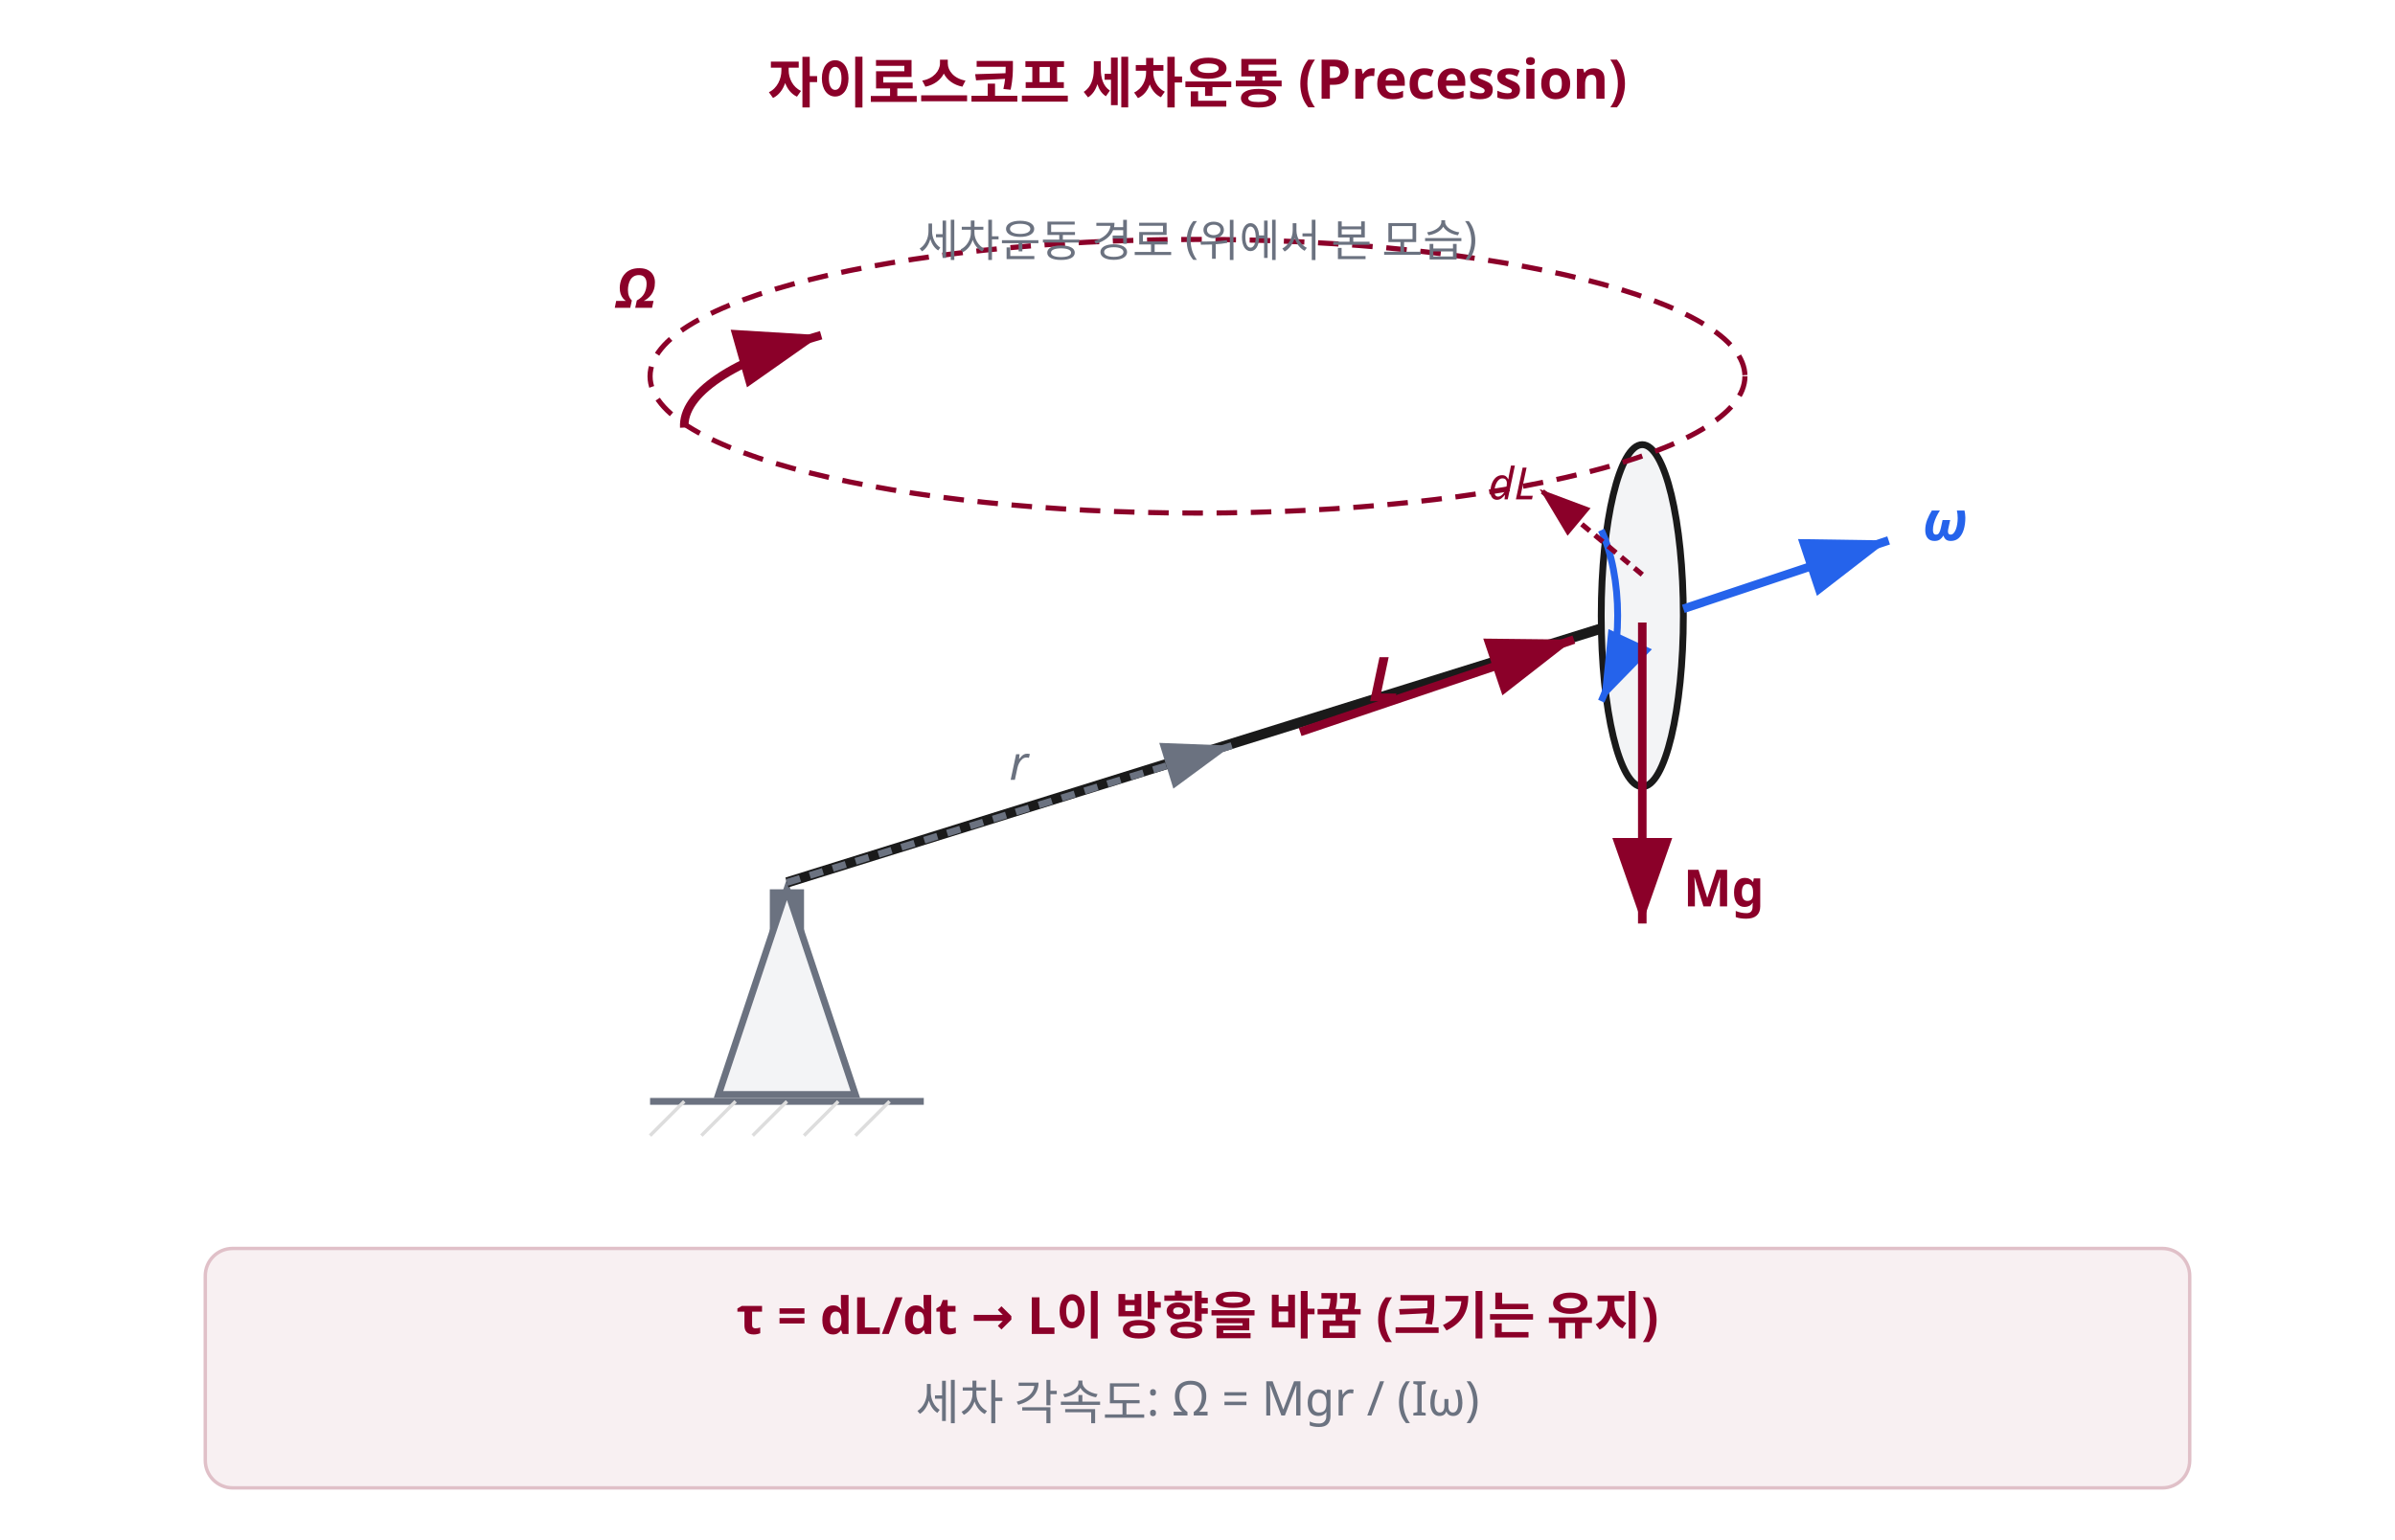
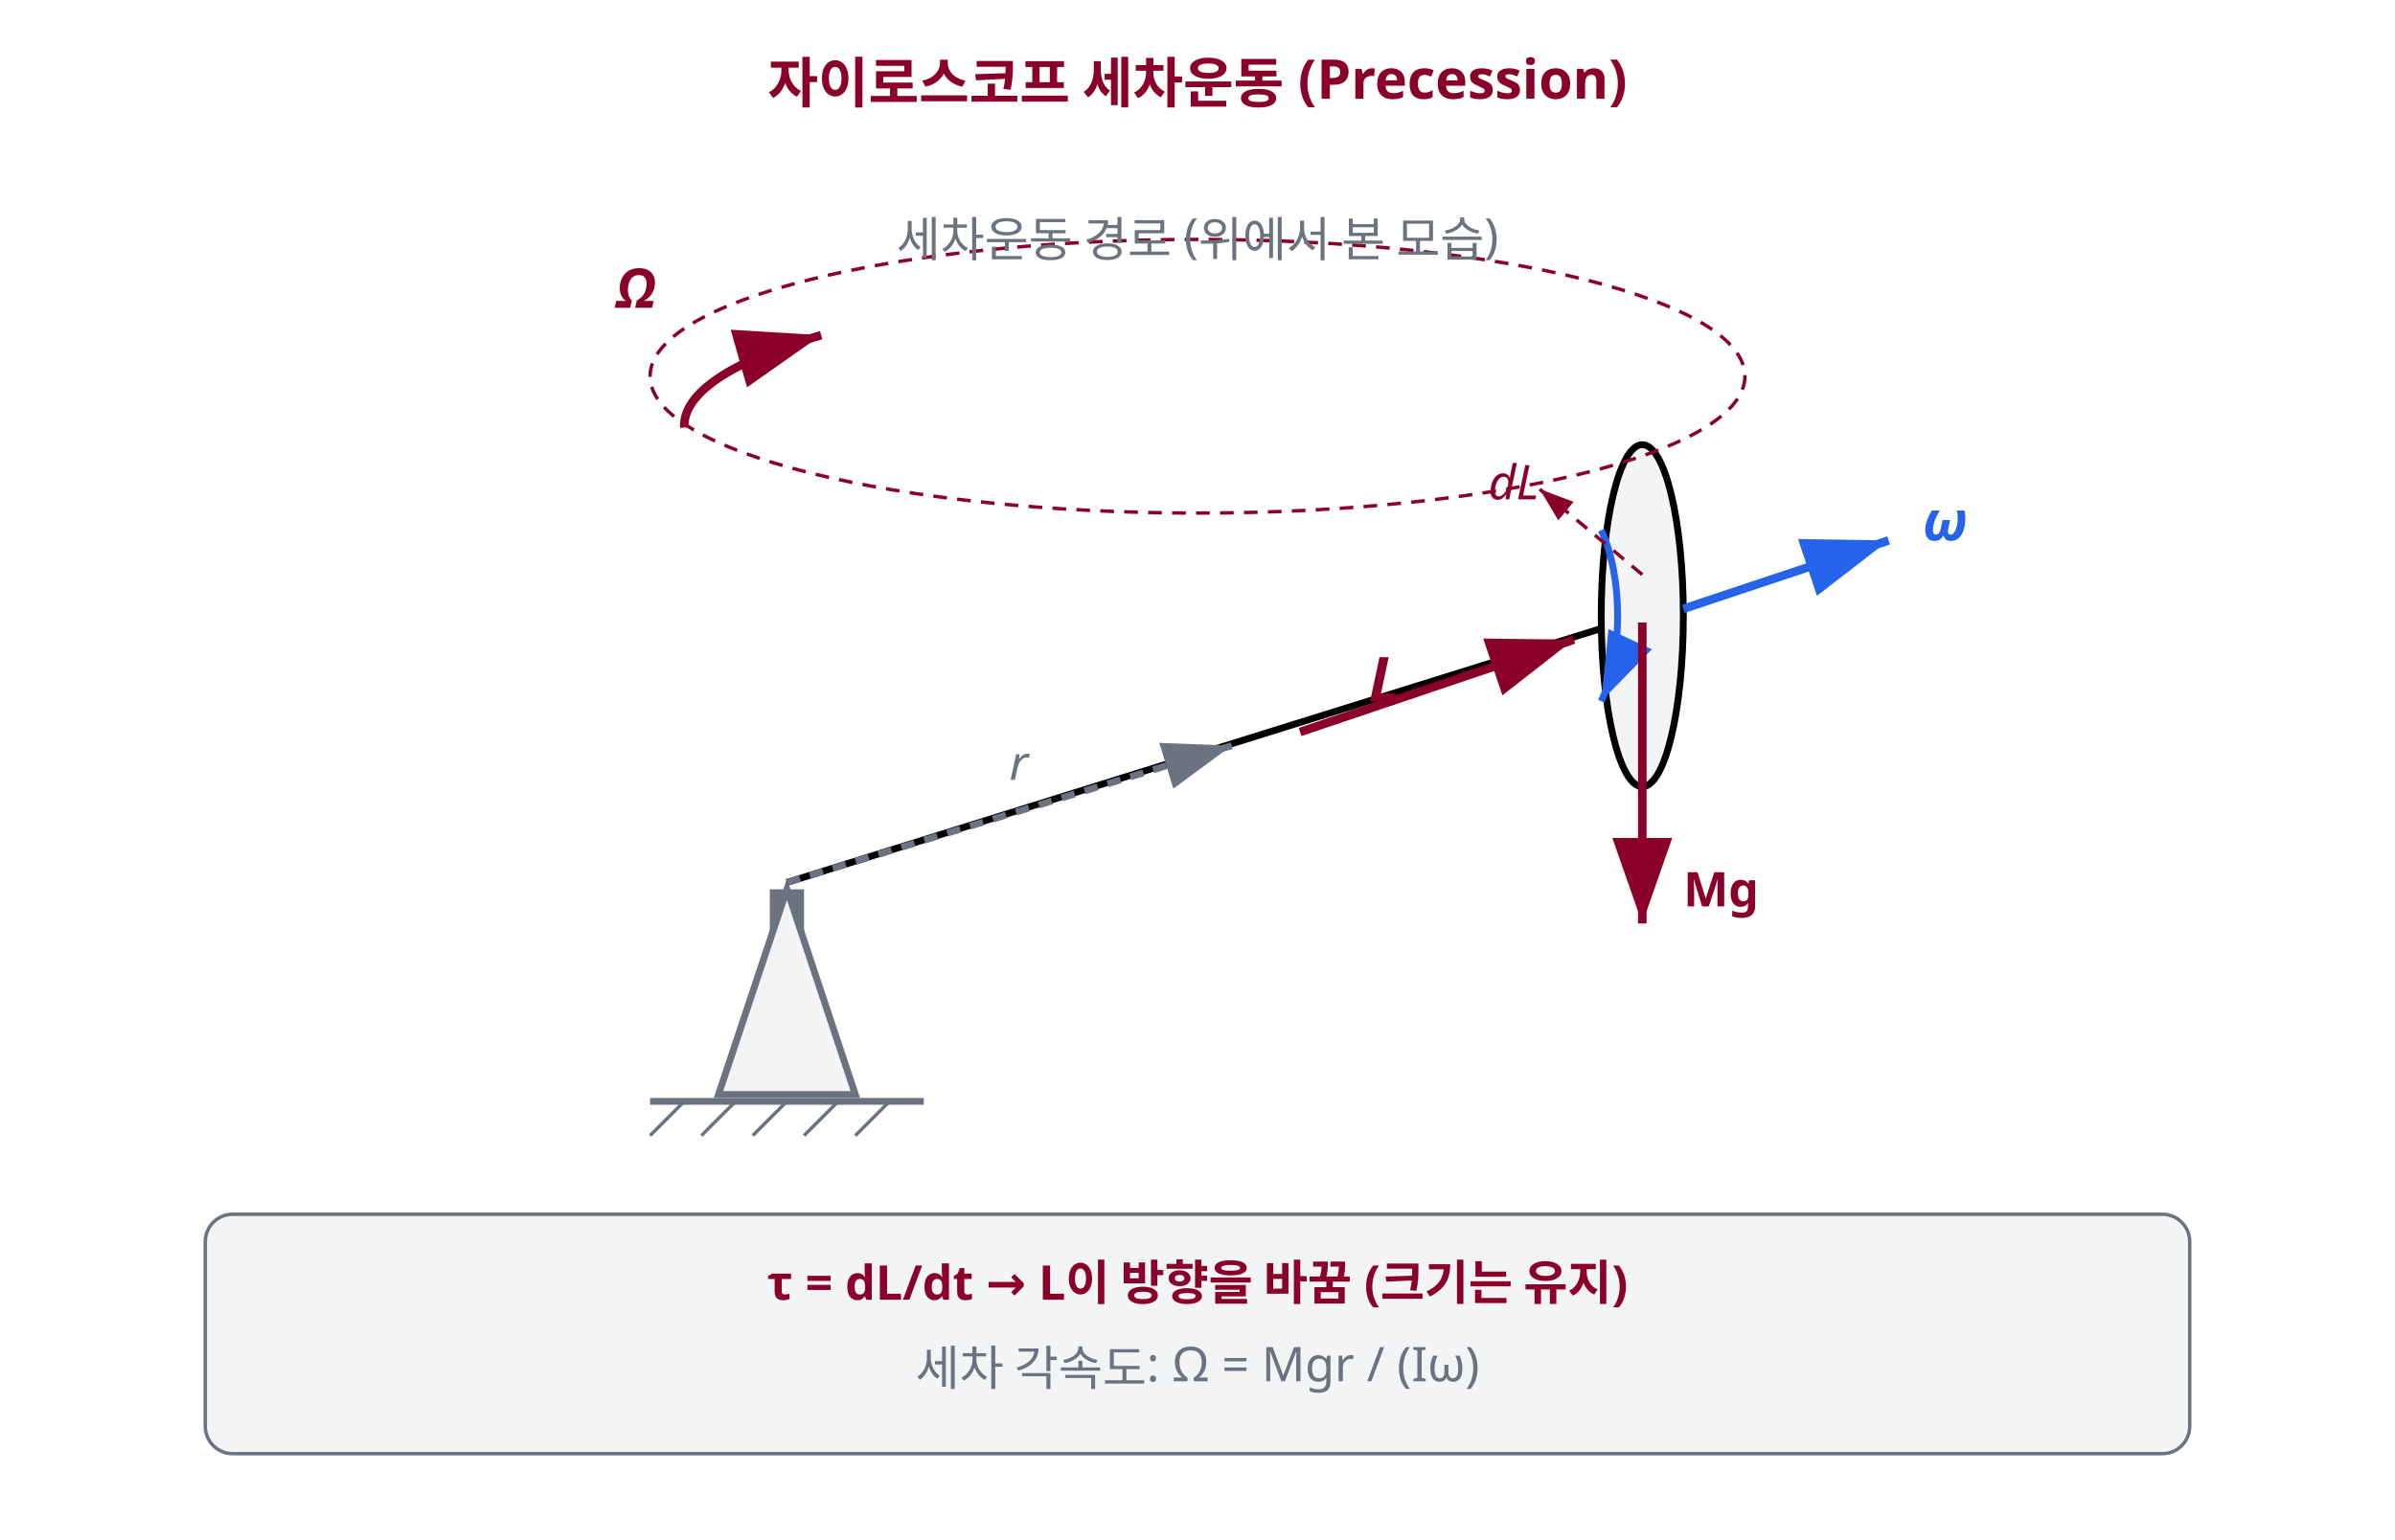
<svg xmlns="http://www.w3.org/2000/svg" viewBox="0 0 700 450" font-family="sans-serif">
  <defs>
    <marker id="apR" markerWidth="10" markerHeight="7" refX="10" refY="3.5" orient="auto" fill="#8B0029">
      <polygon points="0 0, 10 3.5, 0 7" />
    </marker>
    <marker id="apB" markerWidth="10" markerHeight="7" refX="10" refY="3.5" orient="auto" fill="#2563EB">
      <polygon points="0 0, 10 3.5, 0 7" />
    </marker>
    <marker id="apG" markerWidth="10" markerHeight="7" refX="10" refY="3.5" orient="auto" fill="#6B7280">
      <polygon points="0 0, 10 3.5, 0 7" />
    </marker>
  </defs>
  <text x="350" y="30" text-anchor="middle" font-size="16" font-weight="bold" fill="#8B0029">자이로스코프 세차운동 (Precession)</text>
  <rect x="225" y="260" width="10" height="60" fill="#6B7280" />
  <polygon points="210,320 250,320 230,260" fill="#F3F4F6" stroke="#6B7280" stroke-width="2" />
  <line x1="190" y1="322" x2="270" y2="322" stroke="#6B7280" stroke-width="2" />
-   <g stroke="#ddd" stroke-width="1">
+   <g stroke="#6B7280" stroke-width="1">
    <line x1="200" y1="322" x2="190" y2="332" />
    <line x1="215" y1="322" x2="205" y2="332" />
    <line x1="230" y1="322" x2="220" y2="332" />
    <line x1="245" y1="322" x2="235" y2="332" />
    <line x1="260" y1="322" x2="250" y2="332" />
  </g>
-   <line x1="230" y1="258" x2="480" y2="180" stroke="#1a1a1a" stroke-width="3" />
-   <ellipse cx="480" cy="180" rx="12" ry="50" fill="#F3F4F6" stroke="#1a1a1a" stroke-width="2" />
+   <line x1="230" y1="258" x2="480" y2="180" stroke="#000000" stroke-width="2" />
+   <ellipse cx="480" cy="180" rx="12" ry="50" fill="#F3F4F6" stroke="#000000" stroke-width="2" />
  <path d="M 468,155 A 16,35 0 0,1 468,205" fill="none" stroke="#2563EB" stroke-width="2" marker-end="url(#apB)" />
  <line x1="492" y1="178" x2="552" y2="158" stroke="#2563EB" stroke-width="2.5" marker-end="url(#apB)" />
  <text x="562" y="158" font-size="16" font-weight="bold" font-style="italic" fill="#2563EB">ω</text>
  <line x1="380" y1="214" x2="460" y2="187" stroke="#8B0029" stroke-width="2.5" marker-end="url(#apR)" />
  <text x="400" y="205" font-size="18" font-weight="bold" font-style="italic" fill="#8B0029">L</text>
  <line x1="230" y1="258" x2="360" y2="218" stroke="#6B7280" stroke-width="2" stroke-dasharray="4 3" marker-end="url(#apG)" />
  <text x="295" y="228" font-size="14" font-style="italic" fill="#6B7280">r</text>
  <line x1="480" y1="182" x2="480" y2="270" stroke="#8B0029" stroke-width="2.5" marker-end="url(#apR)" />
-   <text x="492" y="265" font-size="15" font-weight="bold" fill="#8B0029">Mg</text>
-   <ellipse cx="350" cy="110" rx="160" ry="40" fill="none" stroke="#8B0029" stroke-width="1.5" stroke-dasharray="6 4" />
+   <text x="492" y="265" font-size="14" font-weight="bold" fill="#8B0029">Mg</text>
+   <ellipse cx="350" cy="110" rx="160" ry="40" fill="none" stroke="#8B0029" stroke-width="1" stroke-dasharray="4 3" />
  <path d="M 200,125 A 160,40 0 0,1 240,98" fill="none" stroke="#8B0029" stroke-width="2.5" marker-end="url(#apR)" />
  <text x="180" y="90" font-size="16" font-weight="bold" font-style="italic" fill="#8B0029">Ω</text>
-   <text x="350" y="75" text-anchor="middle" font-size="13" fill="#6B7280">세차운동 경로 (위에서 본 모습)</text>
+   <text x="350" y="75" text-anchor="middle" font-size="14" fill="#6B7280">세차운동 경로 (위에서 본 모습)</text>
  <g transform="translate(480, 168)">
-     <line x1="0" y1="0" x2="-30" y2="-25" stroke="#8B0029" stroke-width="1.5" stroke-dasharray="3 2" marker-end="url(#apR)" />
-     <text x="-45" y="-22" font-size="13" font-style="italic" fill="#8B0029">dL</text>
+     <line x1="0" y1="0" x2="-30" y2="-25" stroke="#8B0029" stroke-width="1" stroke-dasharray="4 3" marker-end="url(#apR)" />
+     <text x="-45" y="-22" font-size="14" font-style="italic" fill="#8B0029">dL</text>
  </g>
-   <rect x="60" y="365" width="580" height="70" rx="8" fill="#f8f0f2" stroke="#e0c0c8" stroke-width="1" />
-   <text x="350" y="390" text-anchor="middle" font-size="15" fill="#8B0029" font-weight="bold">τ = dL/dt → L이 방향을 바꿈 (크기는 유지)</text>
-   <text x="350" y="415" text-anchor="middle" font-size="14" fill="#6B7280">세차 각속도: Ω = Mgr / (Iω)</text>
+   <rect x="60" y="355" width="580" height="70" rx="8" fill="#F3F4F6" stroke="#6B7280" stroke-width="1" />
+   <text x="350" y="380" text-anchor="middle" font-size="14" fill="#8B0029" font-weight="bold">τ = dL/dt → L이 방향을 바꿈 (크기는 유지)</text>
+   <text x="350" y="405" text-anchor="middle" font-size="14" fill="#6B7280">세차 각속도: Ω = Mgr / (Iω)</text>
</svg>
